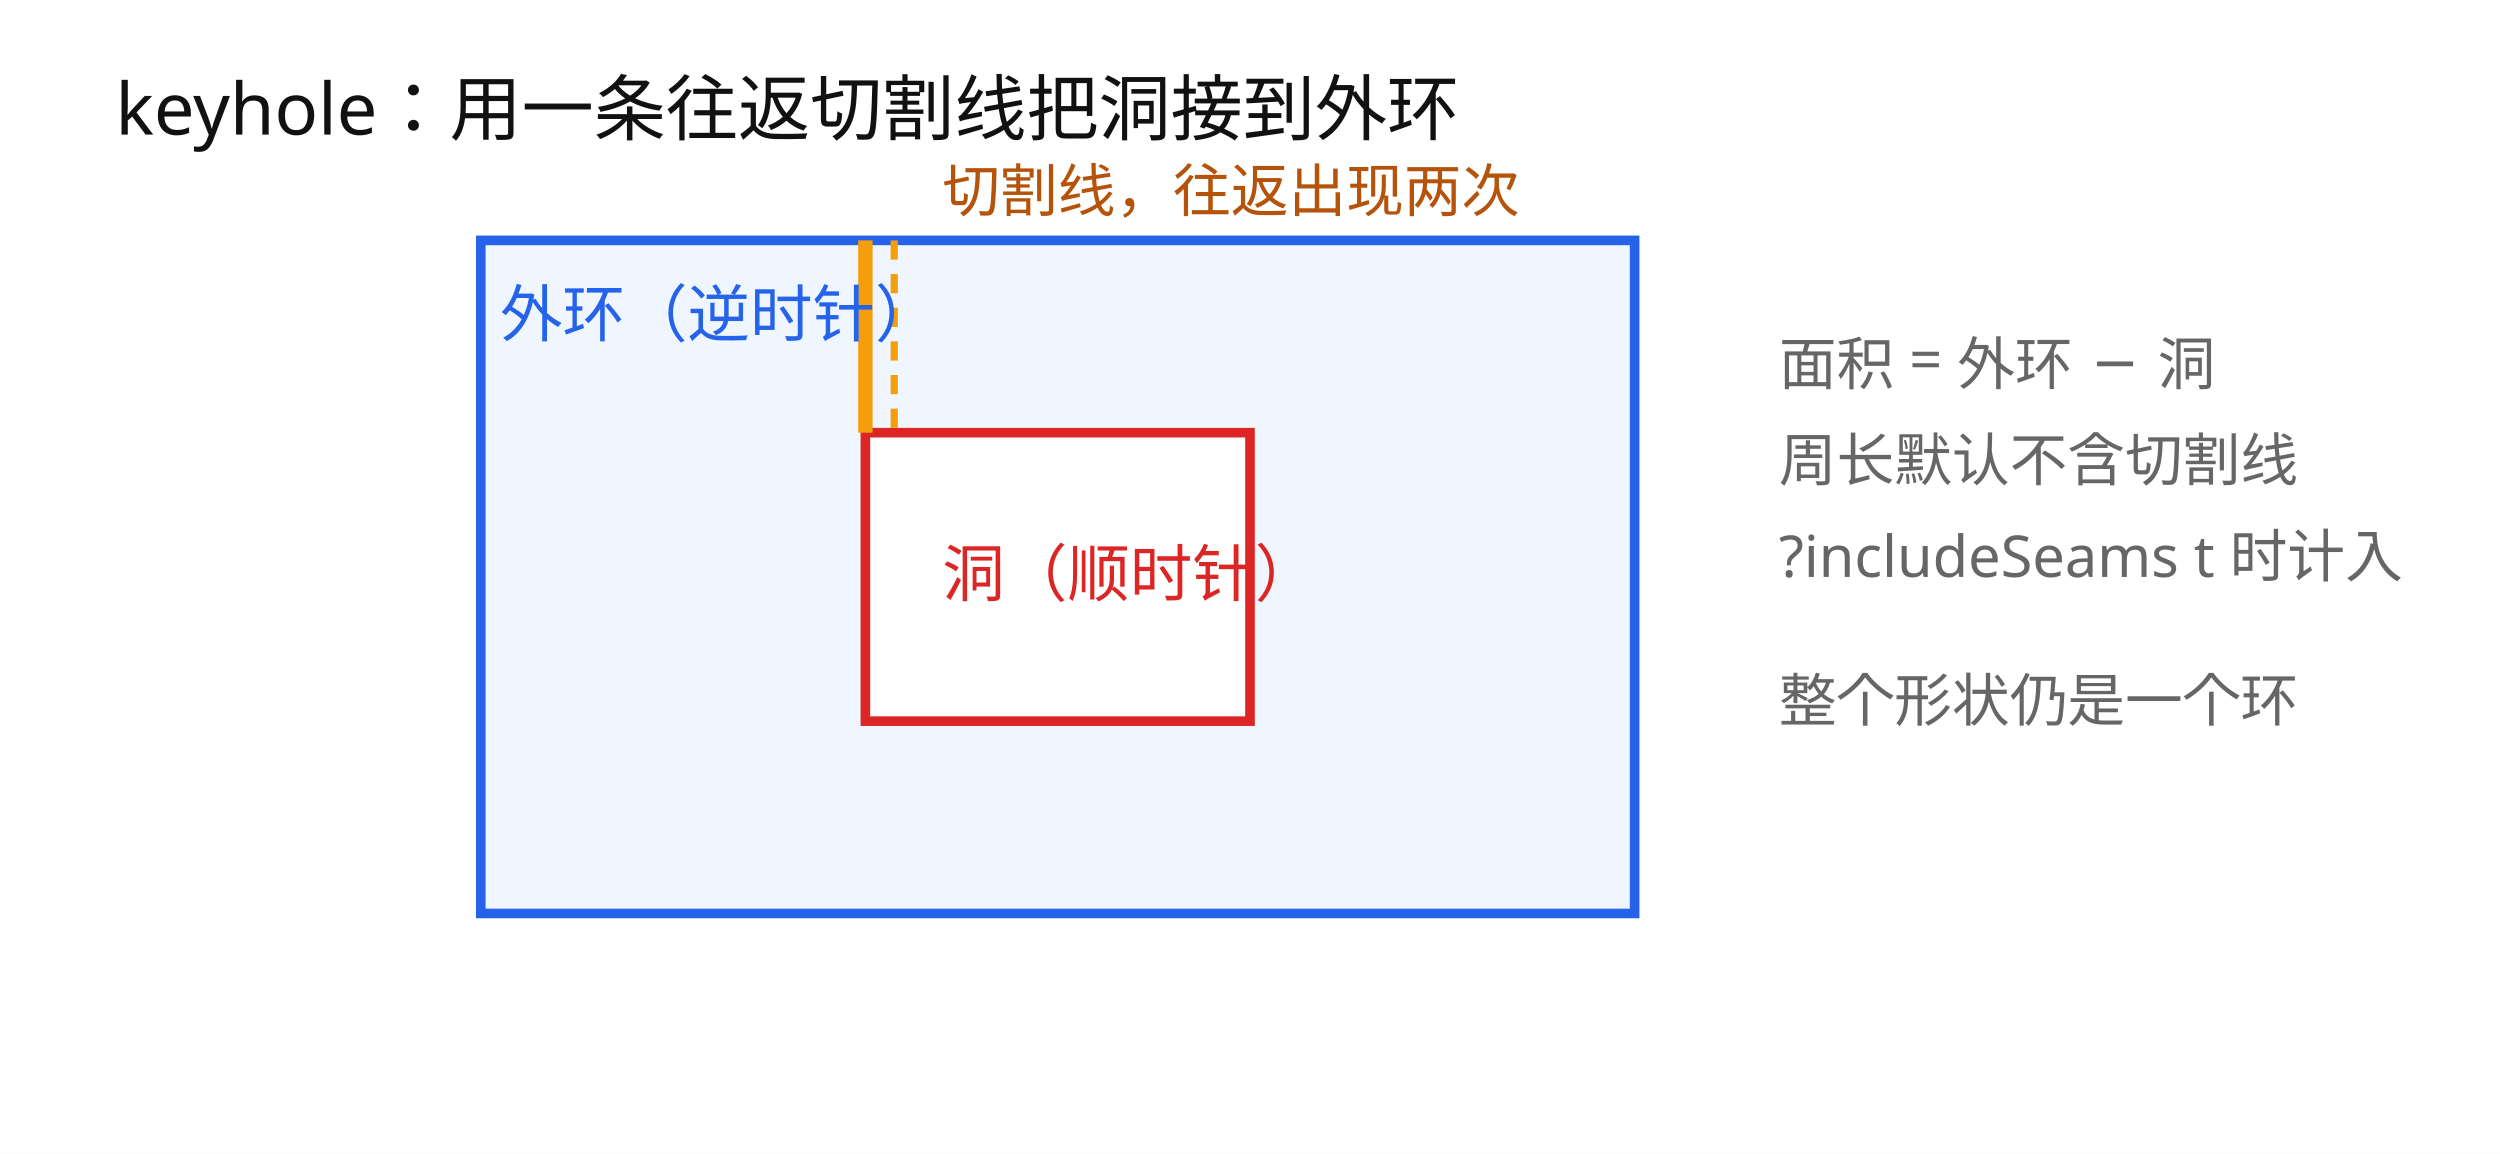
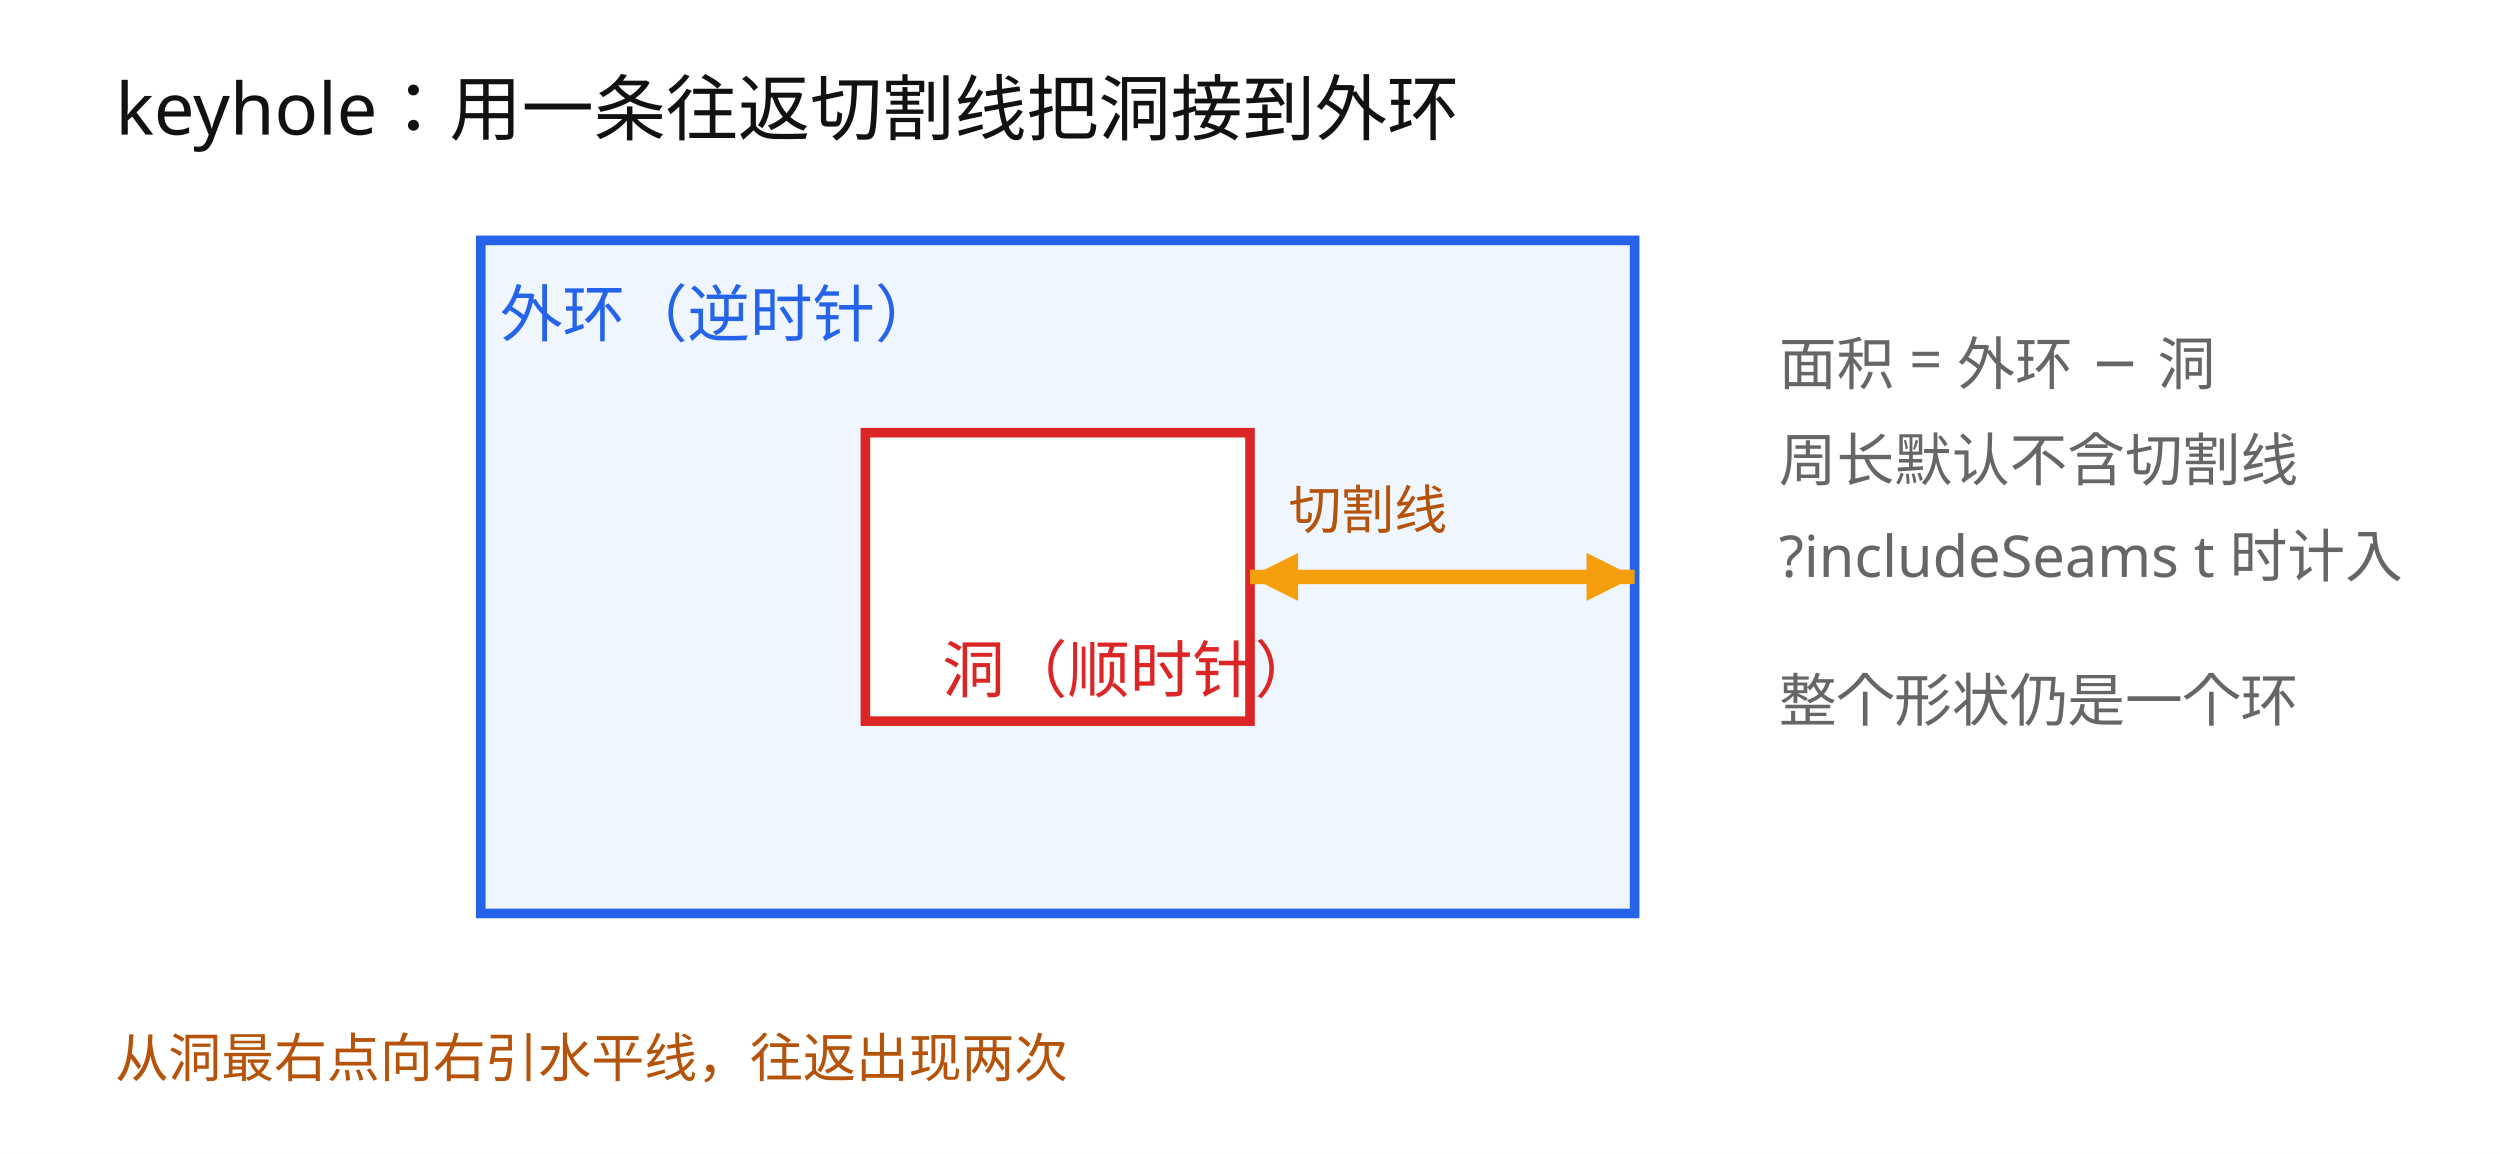
<svg xmlns="http://www.w3.org/2000/svg" viewBox="0 0 520 240" role="img" aria-label="keyhole 多边形">
  <rect width="520" height="240" fill="#ffffff" />
  <text x="24" y="28" font-family="sans-serif" font-size="15" fill="#111">keyhole：用一条往返切割线把洞接到外环</text>
  <polygon points="100,50 340,50 340,190 100,190" fill="#eff6ff" stroke="#2563eb" stroke-width="2" />
  <polygon points="180,90 260,90 260,150 180,150" fill="#ffffff" stroke="#dc2626" stroke-width="2" />
-   <line x1="180" y1="90" x2="180" y2="50" stroke="#f59e0b" stroke-width="3" />
-   <line x1="186" y1="50" x2="186" y2="90" stroke="#f59e0b" stroke-width="1.5" stroke-dasharray="4 3" />
+   <line x1="260" y1="120" x2="340" y2="120" stroke="#f59e0b" stroke-width="3" />
+   <polygon points="340,120 330,115 330,125" fill="#f59e0b" />
+   <polygon points="260,120 270,115 270,125" fill="#f59e0b" />
  <text x="104" y="70" font-family="sans-serif" font-size="13" fill="#2563eb">外环（逆时针）</text>
-   <text x="196" y="124" font-family="sans-serif" font-size="13" fill="#dc2626">洞（顺时针）</text>
-   <text x="196" y="44" font-family="sans-serif" font-size="12" fill="#b45309">切割线，往返出现两次</text>
+   <text x="196" y="144" font-family="sans-serif" font-size="13" fill="#dc2626">洞（顺时针）</text>
+   <text x="268" y="110" font-family="sans-serif" font-size="11" fill="#b45309">切割线</text>
  <text x="370" y="80" font-family="sans-serif" font-size="12" fill="#666">面积 = 外环 − 洞</text>
  <text x="370" y="100" font-family="sans-serif" font-size="12" fill="#666">周长默认不含切割线</text>
  <text x="370" y="120" font-family="sans-serif" font-size="12" fill="#666">?includeSeams t 时计入</text>
  <text x="370" y="150" font-family="sans-serif" font-size="12" fill="#666">整个形状仍是一个环</text>
+   <text x="24" y="224" font-family="sans-serif" font-size="11" fill="#b45309">从洞最右点向右引水平线，往返出现两次</text>
</svg>
